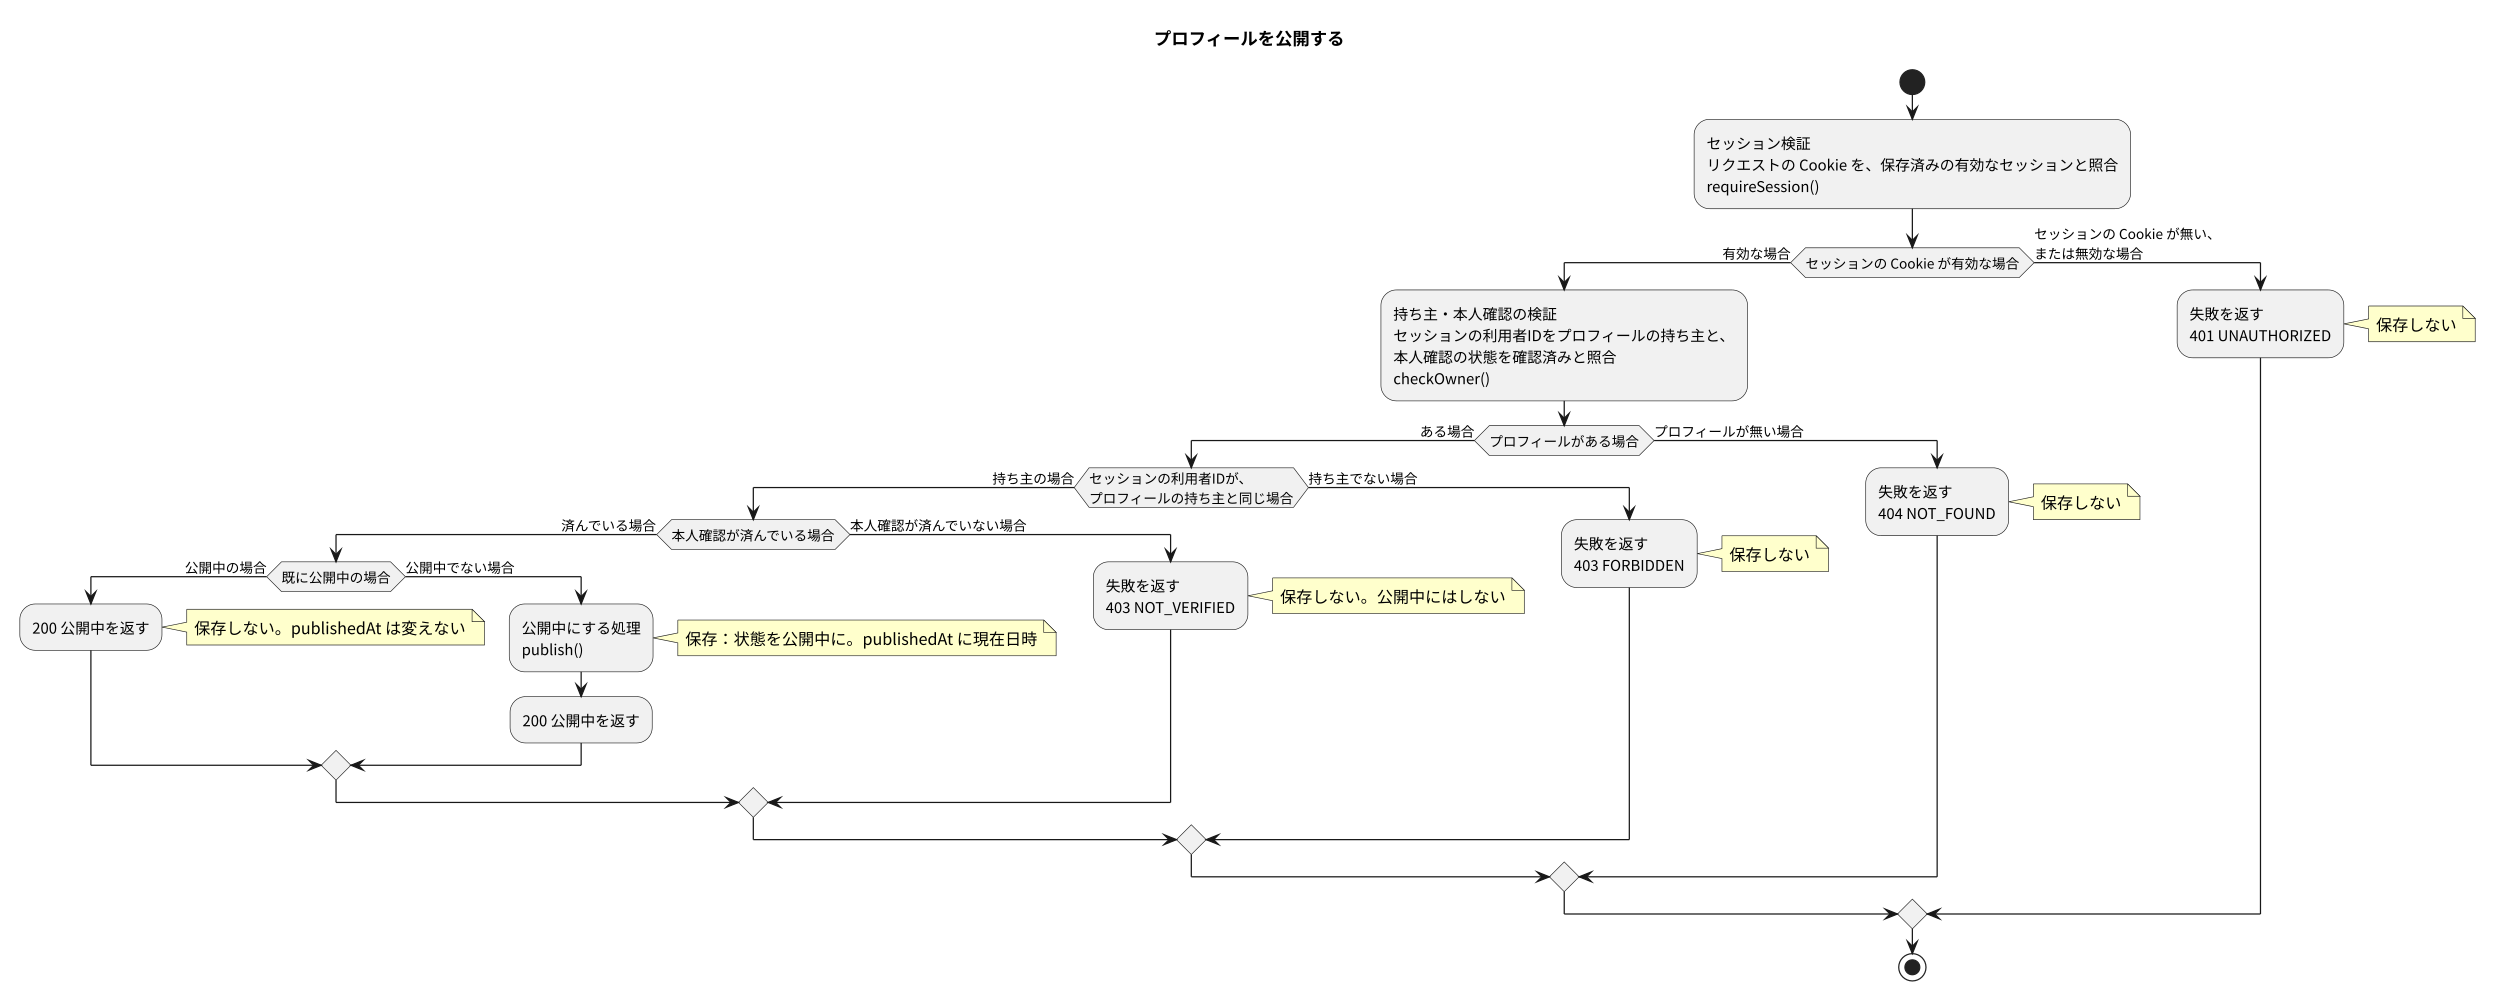
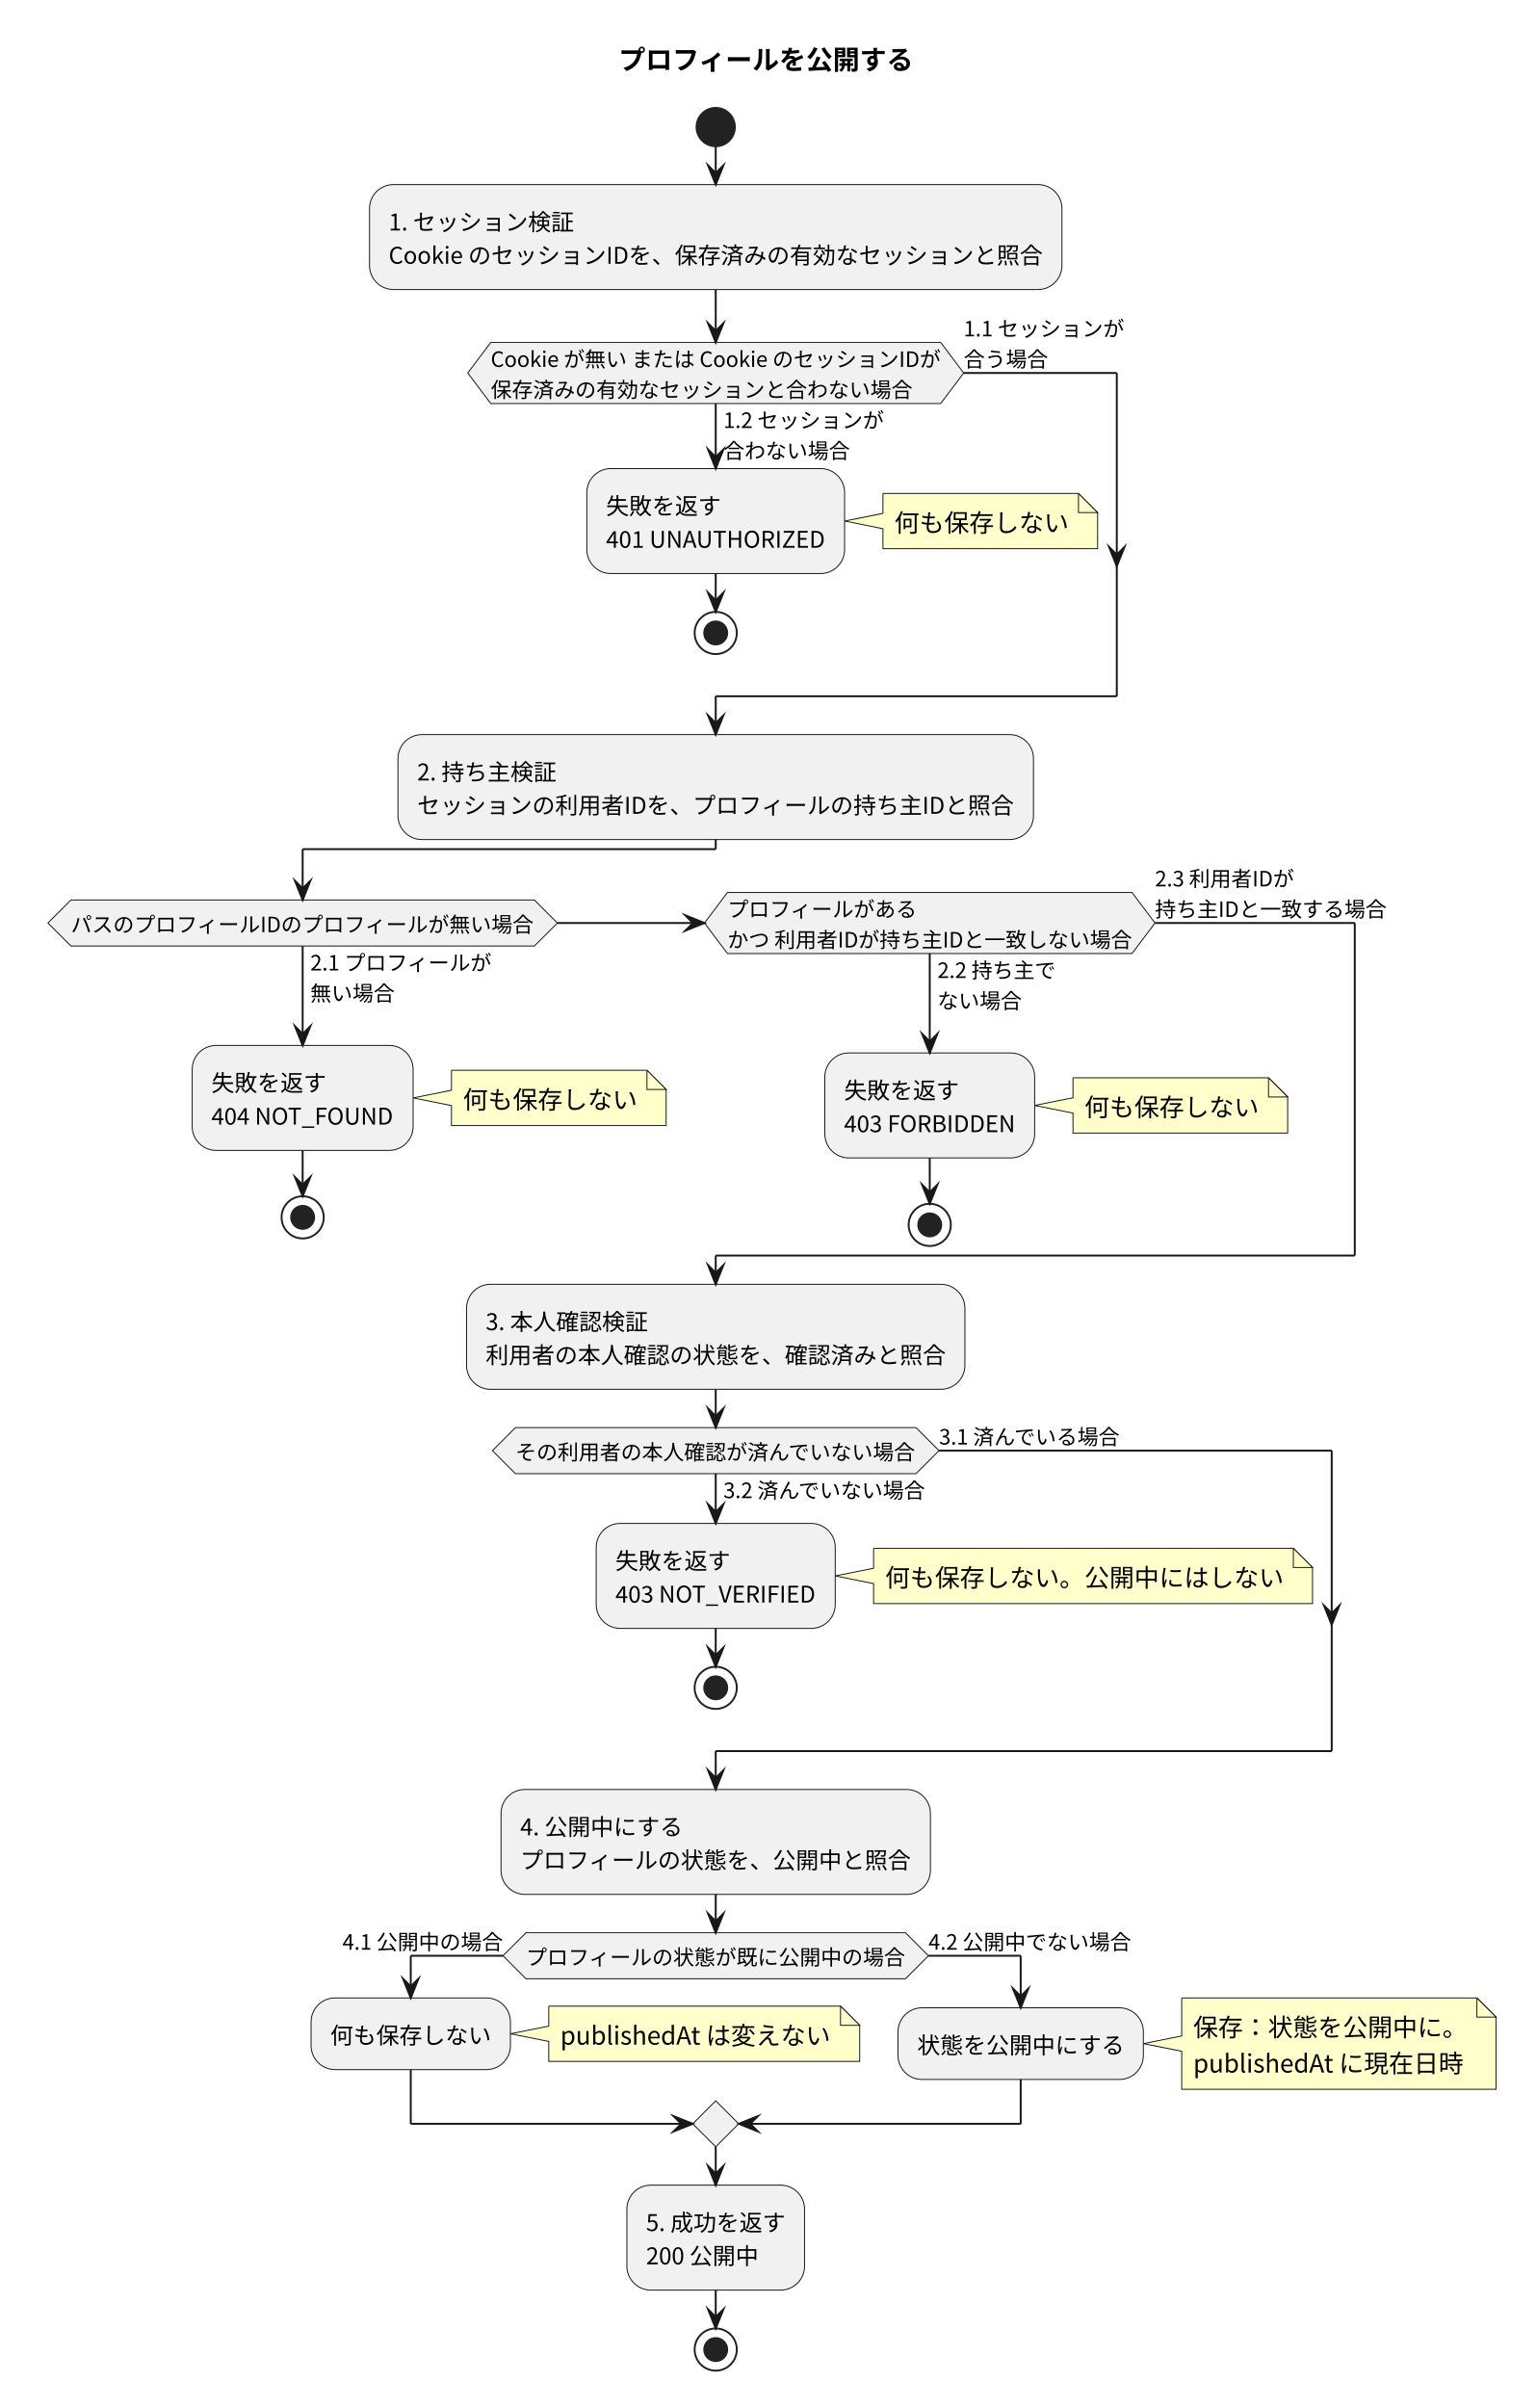
- <svg xmlns="http://www.w3.org/2000/svg" version="1.1" data-diagram-type="ACTIVITY" style="width:2017px;height:811px;background:#FFFFFF;" width="2017px" height="811px" viewBox="0 0 2017 811" zoomAndPan="magnify" preserveAspectRatio="none" contentStyleType="text/css">
+ <svg xmlns="http://www.w3.org/2000/svg" version="1.1" data-diagram-type="ACTIVITY" style="width:801px;height:1256px;background:#FFFFFF;" width="801px" height="1256px" viewBox="0 0 801 1256" zoomAndPan="magnify" preserveAspectRatio="none" contentStyleType="text/css">
  <defs />
  <g font-family="sans-serif" lengthAdjust="spacing">
    <g class="title" data-source-line="8">
-       <text x="930.997" y="36.24" fill="#000" font-size="14" textLength="153.999" font-weight="700" font-family="'Noto Sans CJK JP'">プロフィールを公開する</text>
+       <text x="322.748" y="36.24" fill="#000" font-size="14" textLength="153.999" font-weight="700" font-family="'Noto Sans CJK JP'">プロフィールを公開する</text>
    </g>
-     <ellipse cx="1542.891" cy="66.272" rx="10" ry="10" fill="#222" style="stroke:#222;stroke-width:1;" />
-     <rect x="1366.816" y="96.272" width="352.151" height="72.128" fill="#F1F1F1" style="stroke:#181818;stroke-width:0.5;" rx="12.5" ry="12.5" />
-     <text x="1376.816" y="120.192" fill="#000" font-size="12" textLength="84.001" font-family="'Noto Sans CJK JP'">セッション検証</text>
-     <text x="1376.816" y="137.568" fill="#000" font-size="12" textLength="332.151" font-family="'Noto Sans CJK JP'">リクエストの Cookie を、保存済みの有効なセッションと照合</text>
-     <text x="1376.816" y="154.944" fill="#000" font-size="12" textLength="91.669" font-family="'Noto Sans CJK JP'">requireSession()</text>
-     <polygon points="1456.657,199.924,1629.125,199.924,1641.125,211.924,1629.125,223.924,1456.657,223.924,1444.657,211.924,1456.657,199.924" fill="#F1F1F1" style="stroke:#181818;stroke-width:0.5;stroke-linejoin:miter;stroke-miterlimit:10;" />
-     <text x="1456.657" y="216.72" fill="#000" font-size="11" textLength="172.468" font-family="'Noto Sans CJK JP'">セッションの Cookie が有効な場合</text>
-     <text x="1389.658" y="208.756" fill="#000" font-size="11" textLength="55" font-family="'Noto Sans CJK JP'">有効な場合</text>
-     <text x="1641.125" y="192.828" fill="#000" font-size="11" textLength="150.468" font-family="'Noto Sans CJK JP'">セッションの Cookie が無い、</text>
-     <text x="1641.125" y="208.756" fill="#000" font-size="11" textLength="87.999" font-family="'Noto Sans CJK JP'">または無効な場合</text>
-     <rect x="1114.137" y="233.924" width="295.774" height="89.504" fill="#F1F1F1" style="stroke:#181818;stroke-width:0.5;" rx="12.5" ry="12.5" />
-     <text x="1124.137" y="257.844" fill="#000" font-size="12" textLength="132.001" font-family="'Noto Sans CJK JP'">持ち主・本人確認の検証</text>
-     <text x="1124.137" y="275.22" fill="#000" font-size="12" textLength="275.774" font-family="'Noto Sans CJK JP'">セッションの利用者IDをプロフィールの持ち主と、</text>
-     <text x="1124.137" y="292.596" fill="#000" font-size="12" textLength="180.001" font-family="'Noto Sans CJK JP'">本人確認の状態を確認済みと照合</text>
-     <text x="1124.137" y="309.972" fill="#000" font-size="12" textLength="78.061" font-family="'Noto Sans CJK JP'">checkOwner()</text>
-     <polygon points="1201.524,343.429,1322.523,343.429,1334.523,355.429,1322.523,367.429,1201.524,367.429,1189.524,355.429,1201.524,343.429" fill="#F1F1F1" style="stroke:#181818;stroke-width:0.5;stroke-linejoin:miter;stroke-miterlimit:10;" />
-     <text x="1201.524" y="360.224" fill="#000" font-size="11" textLength="120.999" font-family="'Noto Sans CJK JP'">プロフィールがある場合</text>
-     <text x="1145.524" y="352.261" fill="#000" font-size="11" textLength="44" font-family="'Noto Sans CJK JP'">ある場合</text>
-     <text x="1334.523" y="352.261" fill="#000" font-size="11" textLength="120.999" font-family="'Noto Sans CJK JP'">プロフィールが無い場合</text>
-     <polygon points="878.652,377.429,1043.651,377.429,1055.651,393.356,1043.651,409.284,878.652,409.284,866.652,393.356,878.652,377.429" fill="#F1F1F1" style="stroke:#181818;stroke-width:0.5;stroke-linejoin:miter;stroke-miterlimit:10;" />
-     <text x="878.652" y="390.188" fill="#000" font-size="11" textLength="131.79" font-family="'Noto Sans CJK JP'">セッションの利用者IDが、</text>
-     <text x="878.652" y="406.116" fill="#000" font-size="11" textLength="164.999" font-family="'Noto Sans CJK JP'">プロフィールの持ち主と同じ場合</text>
-     <text x="800.652" y="390.188" fill="#000" font-size="11" textLength="66" font-family="'Noto Sans CJK JP'">持ち主の場合</text>
-     <text x="1055.651" y="390.188" fill="#000" font-size="11" textLength="87.999" font-family="'Noto Sans CJK JP'">持ち主でない場合</text>
-     <polygon points="541.772,419.284,673.771,419.284,685.771,431.284,673.771,443.284,541.772,443.284,529.772,431.284,541.772,419.284" fill="#F1F1F1" style="stroke:#181818;stroke-width:0.5;stroke-linejoin:miter;stroke-miterlimit:10;" />
-     <text x="541.772" y="436.08" fill="#000" font-size="11" textLength="131.999" font-family="'Noto Sans CJK JP'">本人確認が済んでいる場合</text>
-     <text x="452.773" y="428.116" fill="#000" font-size="11" textLength="76.999" font-family="'Noto Sans CJK JP'">済んでいる場合</text>
-     <text x="685.771" y="428.116" fill="#000" font-size="11" textLength="142.999" font-family="'Noto Sans CJK JP'">本人確認が済んでいない場合</text>
-     <polygon points="227.105,453.284,315.105,453.284,327.105,465.284,315.105,477.284,227.105,477.284,215.105,465.284,227.105,453.284" fill="#F1F1F1" style="stroke:#181818;stroke-width:0.5;stroke-linejoin:miter;stroke-miterlimit:10;" />
-     <text x="227.105" y="470.08" fill="#000" font-size="11" textLength="87.999" font-family="'Noto Sans CJK JP'">既に公開中の場合</text>
-     <text x="149.106" y="462.116" fill="#000" font-size="11" textLength="66" font-family="'Noto Sans CJK JP'">公開中の場合</text>
-     <text x="327.105" y="462.116" fill="#000" font-size="11" textLength="87.999" font-family="'Noto Sans CJK JP'">公開中でない場合</text>
-     <path d="M150.669,491.56 L150.669,501.972 L130.669,505.972 L150.669,509.972 L150.669,520.384 A0,0 0 0 0 150.669,520.384 L390.875,520.384 A0,0 0 0 0 390.875,520.384 L390.875,501.56 L380.875,491.56 L150.669,491.56 A0,0 0 0 0 150.669,491.56" style="stroke:#181818;stroke-width:0.5;" fill="#FFC" />
-     <path d="M380.875,491.56 L380.875,501.56 L390.875,501.56 L380.875,491.56" style="stroke:#181818;stroke-width:0.5;" fill="#FFC" />
-     <text x="156.669" y="511.64" fill="#000" font-size="13" textLength="219.206" font-family="'Noto Sans CJK JP'">保存しない。publishedAt は変えない</text>
-     <rect x="16" y="487.284" width="114.669" height="37.376" fill="#F1F1F1" style="stroke:#181818;stroke-width:0.5;" rx="12.5" ry="12.5" />
-     <text x="26" y="511.204" fill="#000" font-size="12" textLength="94.669" font-family="'Noto Sans CJK JP'">200 公開中を返す</text>
-     <path d="M546.876,500.248 L546.876,510.66 L526.876,514.66 L546.876,518.66 L546.876,529.072 A0,0 0 0 0 546.876,529.072 L852.082,529.072 A0,0 0 0 0 852.082,529.072 L852.082,510.248 L842.082,500.248 L546.876,500.248 A0,0 0 0 0 546.876,500.248" style="stroke:#181818;stroke-width:0.5;" fill="#FFC" />
-     <path d="M842.082,500.248 L842.082,510.248 L852.082,510.248 L842.082,500.248" style="stroke:#181818;stroke-width:0.5;" fill="#FFC" />
-     <text x="552.876" y="520.328" fill="#000" font-size="13" textLength="284.206" font-family="'Noto Sans CJK JP'">保存：状態を公開中に。publishedAt に現在日時</text>
-     <rect x="410.875" y="487.284" width="116.001" height="54.752" fill="#F1F1F1" style="stroke:#181818;stroke-width:0.5;" rx="12.5" ry="12.5" />
-     <text x="420.875" y="511.204" fill="#000" font-size="12" textLength="96.001" font-family="'Noto Sans CJK JP'">公開中にする処理</text>
-     <text x="420.875" y="528.58" fill="#000" font-size="12" textLength="49.86" font-family="'Noto Sans CJK JP'">publish()</text>
-     <rect x="411.541" y="562.037" width="114.669" height="37.376" fill="#F1F1F1" style="stroke:#181818;stroke-width:0.5;" rx="12.5" ry="12.5" />
-     <text x="421.541" y="585.957" fill="#000" font-size="12" textLength="94.669" font-family="'Noto Sans CJK JP'">200 公開中を返す</text>
-     <polygon points="271.105,605.413,283.105,617.413,271.105,629.413,259.105,617.413,271.105,605.413" fill="#F1F1F1" style="stroke:#181818;stroke-width:0.5;stroke-linejoin:miter;stroke-miterlimit:10;" />
-     <path d="M1026.795,466.248 L1026.795,476.66 L1006.795,480.66 L1026.795,484.66 L1026.795,495.072 A0,0 0 0 0 1026.795,495.072 L1229.795,495.072 A0,0 0 0 0 1229.795,495.072 L1229.795,476.248 L1219.795,466.248 L1026.795,466.248 A0,0 0 0 0 1026.795,466.248" style="stroke:#181818;stroke-width:0.5;" fill="#FFC" />
-     <path d="M1219.795,466.248 L1219.795,476.248 L1229.795,476.248 L1219.795,466.248" style="stroke:#181818;stroke-width:0.5;" fill="#FFC" />
-     <text x="1032.795" y="486.328" fill="#000" font-size="13" textLength="182" font-family="'Noto Sans CJK JP'">保存しない。公開中にはしない</text>
-     <rect x="882.082" y="453.284" width="124.713" height="54.752" fill="#F1F1F1" style="stroke:#181818;stroke-width:0.5;" rx="12.5" ry="12.5" />
-     <text x="892.082" y="477.204" fill="#000" font-size="12" textLength="60" font-family="'Noto Sans CJK JP'">失敗を返す</text>
-     <text x="892.082" y="494.58" fill="#000" font-size="12" textLength="104.713" font-family="'Noto Sans CJK JP'">403 NOT_VERIFIED</text>
-     <polygon points="607.772,635.413,619.772,647.413,607.772,659.413,595.772,647.413,607.772,635.413" fill="#F1F1F1" style="stroke:#181818;stroke-width:0.5;stroke-linejoin:miter;stroke-miterlimit:10;" />
-     <path d="M1389.268,432.248 L1389.268,442.66 L1369.268,446.66 L1389.268,450.66 L1389.268,461.072 A0,0 0 0 0 1389.268,461.072 L1475.268,461.072 A0,0 0 0 0 1475.268,461.072 L1475.268,442.248 L1465.268,432.248 L1389.268,432.248 A0,0 0 0 0 1389.268,432.248" style="stroke:#181818;stroke-width:0.5;" fill="#FFC" />
-     <path d="M1465.268,432.248 L1465.268,442.248 L1475.268,442.248 L1465.268,432.248" style="stroke:#181818;stroke-width:0.5;" fill="#FFC" />
-     <text x="1395.268" y="452.328" fill="#000" font-size="13" textLength="65" font-family="'Noto Sans CJK JP'">保存しない</text>
-     <rect x="1259.795" y="419.284" width="109.473" height="54.752" fill="#F1F1F1" style="stroke:#181818;stroke-width:0.5;" rx="12.5" ry="12.5" />
-     <text x="1269.795" y="443.204" fill="#000" font-size="12" textLength="60" font-family="'Noto Sans CJK JP'">失敗を返す</text>
-     <text x="1269.795" y="460.58" fill="#000" font-size="12" textLength="89.473" font-family="'Noto Sans CJK JP'">403 FORBIDDEN</text>
-     <polygon points="961.151,665.413,973.151,677.413,961.151,689.413,949.151,677.413,961.151,665.413" fill="#F1F1F1" style="stroke:#181818;stroke-width:0.5;stroke-linejoin:miter;stroke-miterlimit:10;" />
-     <path d="M1640.524,390.393 L1640.524,400.805 L1620.524,404.805 L1640.524,408.805 L1640.524,419.217 A0,0 0 0 0 1640.524,419.217 L1726.524,419.217 A0,0 0 0 0 1726.524,419.217 L1726.524,400.393 L1716.524,390.393 L1640.524,390.393 A0,0 0 0 0 1640.524,390.393" style="stroke:#181818;stroke-width:0.5;" fill="#FFC" />
-     <path d="M1716.524,390.393 L1716.524,400.393 L1726.524,400.393 L1716.524,390.393" style="stroke:#181818;stroke-width:0.5;" fill="#FFC" />
-     <text x="1646.524" y="410.473" fill="#000" font-size="13" textLength="65" font-family="'Noto Sans CJK JP'">保存しない</text>
-     <rect x="1505.268" y="377.429" width="115.257" height="54.752" fill="#F1F1F1" style="stroke:#181818;stroke-width:0.5;" rx="12.5" ry="12.5" />
-     <text x="1515.268" y="401.349" fill="#000" font-size="12" textLength="60" font-family="'Noto Sans CJK JP'">失敗を返す</text>
-     <text x="1515.268" y="418.725" fill="#000" font-size="12" textLength="95.257" font-family="'Noto Sans CJK JP'">404 NOT_FOUND</text>
-     <polygon points="1262.024,695.413,1274.024,707.413,1262.024,719.413,1250.024,707.413,1262.024,695.413" fill="#F1F1F1" style="stroke:#181818;stroke-width:0.5;stroke-linejoin:miter;stroke-miterlimit:10;" />
-     <path d="M1910.993,246.888 L1910.993,257.3 L1890.993,261.3 L1910.993,265.3 L1910.993,275.712 A0,0 0 0 0 1910.993,275.712 L1996.993,275.712 A0,0 0 0 0 1996.993,275.712 L1996.993,256.888 L1986.993,246.888 L1910.993,246.888 A0,0 0 0 0 1910.993,246.888" style="stroke:#181818;stroke-width:0.5;" fill="#FFC" />
-     <path d="M1986.993,246.888 L1986.993,256.888 L1996.993,256.888 L1986.993,246.888" style="stroke:#181818;stroke-width:0.5;" fill="#FFC" />
-     <text x="1916.993" y="266.968" fill="#000" font-size="13" textLength="65" font-family="'Noto Sans CJK JP'">保存しない</text>
-     <rect x="1756.524" y="233.924" width="134.469" height="54.752" fill="#F1F1F1" style="stroke:#181818;stroke-width:0.5;" rx="12.5" ry="12.5" />
-     <text x="1766.524" y="257.844" fill="#000" font-size="12" textLength="60" font-family="'Noto Sans CJK JP'">失敗を返す</text>
-     <text x="1766.524" y="275.22" fill="#000" font-size="12" textLength="114.469" font-family="'Noto Sans CJK JP'">401 UNAUTHORIZED</text>
-     <polygon points="1542.891,725.413,1554.891,737.413,1542.891,749.413,1530.891,737.413,1542.891,725.413" fill="#F1F1F1" style="stroke:#181818;stroke-width:0.5;stroke-linejoin:miter;stroke-miterlimit:10;" />
-     <ellipse cx="1542.891" cy="780.413" rx="11" ry="11" fill="none" style="stroke:#222;stroke-width:1;" />
-     <ellipse cx="1542.891" cy="780.413" rx="6" ry="6" fill="#222" style="stroke:#222;stroke-width:1;" />
-     <line x1="1542.891" y1="76.272" x2="1542.891" y2="96.272" style="stroke:#181818;stroke-width:1;" />
-     <polygon points="1538.891,86.272,1542.891,96.272,1546.891,86.272,1542.891,90.272" fill="#181818" style="stroke:#181818;stroke-width:1;stroke-linejoin:miter;stroke-miterlimit:10;" />
-     <line x1="468.875" y1="542.037" x2="468.875" y2="562.037" style="stroke:#181818;stroke-width:1;" />
-     <polygon points="464.875,552.037,468.875,562.037,472.875,552.037,468.875,556.037" fill="#181818" style="stroke:#181818;stroke-width:1;stroke-linejoin:miter;stroke-miterlimit:10;" />
-     <line x1="215.105" y1="465.284" x2="73.334" y2="465.284" style="stroke:#181818;stroke-width:1;" />
-     <line x1="73.334" y1="465.284" x2="73.334" y2="487.284" style="stroke:#181818;stroke-width:1;" />
-     <polygon points="69.334,477.284,73.334,487.284,77.334,477.284,73.334,481.284" fill="#181818" style="stroke:#181818;stroke-width:1;stroke-linejoin:miter;stroke-miterlimit:10;" />
-     <line x1="327.105" y1="465.284" x2="468.875" y2="465.284" style="stroke:#181818;stroke-width:1;" />
-     <line x1="468.875" y1="465.284" x2="468.875" y2="487.284" style="stroke:#181818;stroke-width:1;" />
-     <polygon points="464.875,477.284,468.875,487.284,472.875,477.284,468.875,481.284" fill="#181818" style="stroke:#181818;stroke-width:1;stroke-linejoin:miter;stroke-miterlimit:10;" />
-     <line x1="73.334" y1="524.66" x2="73.334" y2="617.413" style="stroke:#181818;stroke-width:1;" />
-     <line x1="73.334" y1="617.413" x2="259.105" y2="617.413" style="stroke:#181818;stroke-width:1;" />
-     <polygon points="249.105,613.413,259.105,617.413,249.105,621.413,253.105,617.413" fill="#181818" style="stroke:#181818;stroke-width:1;stroke-linejoin:miter;stroke-miterlimit:10;" />
-     <line x1="468.875" y1="599.413" x2="468.875" y2="617.413" style="stroke:#181818;stroke-width:1;" />
-     <line x1="468.875" y1="617.413" x2="283.105" y2="617.413" style="stroke:#181818;stroke-width:1;" />
-     <polygon points="293.105,613.413,283.105,617.413,293.105,621.413,289.105,617.413" fill="#181818" style="stroke:#181818;stroke-width:1;stroke-linejoin:miter;stroke-miterlimit:10;" />
-     <line x1="529.772" y1="431.284" x2="271.105" y2="431.284" style="stroke:#181818;stroke-width:1;" />
-     <line x1="271.105" y1="431.284" x2="271.105" y2="453.284" style="stroke:#181818;stroke-width:1;" />
-     <polygon points="267.105,443.284,271.105,453.284,275.105,443.284,271.105,447.284" fill="#181818" style="stroke:#181818;stroke-width:1;stroke-linejoin:miter;stroke-miterlimit:10;" />
-     <line x1="685.771" y1="431.284" x2="944.438" y2="431.284" style="stroke:#181818;stroke-width:1;" />
-     <line x1="944.438" y1="431.284" x2="944.438" y2="453.284" style="stroke:#181818;stroke-width:1;" />
-     <polygon points="940.438,443.284,944.438,453.284,948.438,443.284,944.438,447.284" fill="#181818" style="stroke:#181818;stroke-width:1;stroke-linejoin:miter;stroke-miterlimit:10;" />
-     <line x1="271.105" y1="629.413" x2="271.105" y2="647.413" style="stroke:#181818;stroke-width:1;" />
-     <line x1="271.105" y1="647.413" x2="595.772" y2="647.413" style="stroke:#181818;stroke-width:1;" />
-     <polygon points="585.772,643.413,595.772,647.413,585.772,651.413,589.772,647.413" fill="#181818" style="stroke:#181818;stroke-width:1;stroke-linejoin:miter;stroke-miterlimit:10;" />
-     <line x1="944.438" y1="508.037" x2="944.438" y2="647.413" style="stroke:#181818;stroke-width:1;" />
-     <line x1="944.438" y1="647.413" x2="619.772" y2="647.413" style="stroke:#181818;stroke-width:1;" />
-     <polygon points="629.772,643.413,619.772,647.413,629.772,651.413,625.772,647.413" fill="#181818" style="stroke:#181818;stroke-width:1;stroke-linejoin:miter;stroke-miterlimit:10;" />
-     <line x1="866.652" y1="393.356" x2="607.772" y2="393.356" style="stroke:#181818;stroke-width:1;" />
-     <line x1="607.772" y1="393.356" x2="607.772" y2="419.284" style="stroke:#181818;stroke-width:1;" />
-     <polygon points="603.772,409.284,607.772,419.284,611.772,409.284,607.772,413.284" fill="#181818" style="stroke:#181818;stroke-width:1;stroke-linejoin:miter;stroke-miterlimit:10;" />
-     <line x1="1055.651" y1="393.356" x2="1314.531" y2="393.356" style="stroke:#181818;stroke-width:1;" />
-     <line x1="1314.531" y1="393.356" x2="1314.531" y2="419.284" style="stroke:#181818;stroke-width:1;" />
-     <polygon points="1310.531,409.284,1314.531,419.284,1318.531,409.284,1314.531,413.284" fill="#181818" style="stroke:#181818;stroke-width:1;stroke-linejoin:miter;stroke-miterlimit:10;" />
-     <line x1="607.772" y1="659.413" x2="607.772" y2="677.413" style="stroke:#181818;stroke-width:1;" />
-     <line x1="607.772" y1="677.413" x2="949.151" y2="677.413" style="stroke:#181818;stroke-width:1;" />
-     <polygon points="939.151,673.413,949.151,677.413,939.151,681.413,943.151,677.413" fill="#181818" style="stroke:#181818;stroke-width:1;stroke-linejoin:miter;stroke-miterlimit:10;" />
-     <line x1="1314.531" y1="474.037" x2="1314.531" y2="677.413" style="stroke:#181818;stroke-width:1;" />
-     <line x1="1314.531" y1="677.413" x2="973.151" y2="677.413" style="stroke:#181818;stroke-width:1;" />
-     <polygon points="983.151,673.413,973.151,677.413,983.151,681.413,979.151,677.413" fill="#181818" style="stroke:#181818;stroke-width:1;stroke-linejoin:miter;stroke-miterlimit:10;" />
-     <line x1="1189.524" y1="355.429" x2="961.151" y2="355.429" style="stroke:#181818;stroke-width:1;" />
-     <line x1="961.151" y1="355.429" x2="961.151" y2="377.429" style="stroke:#181818;stroke-width:1;" />
-     <polygon points="957.151,367.429,961.151,377.429,965.151,367.429,961.151,371.429" fill="#181818" style="stroke:#181818;stroke-width:1;stroke-linejoin:miter;stroke-miterlimit:10;" />
-     <line x1="1334.523" y1="355.429" x2="1562.896" y2="355.429" style="stroke:#181818;stroke-width:1;" />
-     <line x1="1562.896" y1="355.429" x2="1562.896" y2="377.429" style="stroke:#181818;stroke-width:1;" />
-     <polygon points="1558.896,367.429,1562.896,377.429,1566.896,367.429,1562.896,371.429" fill="#181818" style="stroke:#181818;stroke-width:1;stroke-linejoin:miter;stroke-miterlimit:10;" />
-     <line x1="961.151" y1="689.413" x2="961.151" y2="707.413" style="stroke:#181818;stroke-width:1;" />
-     <line x1="961.151" y1="707.413" x2="1250.024" y2="707.413" style="stroke:#181818;stroke-width:1;" />
-     <polygon points="1240.024,703.413,1250.024,707.413,1240.024,711.413,1244.024,707.413" fill="#181818" style="stroke:#181818;stroke-width:1;stroke-linejoin:miter;stroke-miterlimit:10;" />
-     <line x1="1562.896" y1="432.181" x2="1562.896" y2="707.413" style="stroke:#181818;stroke-width:1;" />
-     <line x1="1562.896" y1="707.413" x2="1274.024" y2="707.413" style="stroke:#181818;stroke-width:1;" />
-     <polygon points="1284.024,703.413,1274.024,707.413,1284.024,711.413,1280.024,707.413" fill="#181818" style="stroke:#181818;stroke-width:1;stroke-linejoin:miter;stroke-miterlimit:10;" />
-     <line x1="1262.024" y1="323.429" x2="1262.024" y2="343.429" style="stroke:#181818;stroke-width:1;" />
-     <polygon points="1258.024,333.429,1262.024,343.429,1266.024,333.429,1262.024,337.429" fill="#181818" style="stroke:#181818;stroke-width:1;stroke-linejoin:miter;stroke-miterlimit:10;" />
-     <line x1="1444.657" y1="211.924" x2="1262.024" y2="211.924" style="stroke:#181818;stroke-width:1;" />
-     <line x1="1262.024" y1="211.924" x2="1262.024" y2="233.924" style="stroke:#181818;stroke-width:1;" />
-     <polygon points="1258.024,223.924,1262.024,233.924,1266.024,223.924,1262.024,227.924" fill="#181818" style="stroke:#181818;stroke-width:1;stroke-linejoin:miter;stroke-miterlimit:10;" />
-     <line x1="1641.125" y1="211.924" x2="1823.759" y2="211.924" style="stroke:#181818;stroke-width:1;" />
-     <line x1="1823.759" y1="211.924" x2="1823.759" y2="233.924" style="stroke:#181818;stroke-width:1;" />
-     <polygon points="1819.759,223.924,1823.759,233.924,1827.759,223.924,1823.759,227.924" fill="#181818" style="stroke:#181818;stroke-width:1;stroke-linejoin:miter;stroke-miterlimit:10;" />
-     <line x1="1262.024" y1="719.413" x2="1262.024" y2="737.413" style="stroke:#181818;stroke-width:1;" />
-     <line x1="1262.024" y1="737.413" x2="1530.891" y2="737.413" style="stroke:#181818;stroke-width:1;" />
-     <polygon points="1520.891,733.413,1530.891,737.413,1520.891,741.413,1524.891,737.413" fill="#181818" style="stroke:#181818;stroke-width:1;stroke-linejoin:miter;stroke-miterlimit:10;" />
-     <line x1="1823.759" y1="288.676" x2="1823.759" y2="737.413" style="stroke:#181818;stroke-width:1;" />
-     <line x1="1823.759" y1="737.413" x2="1554.891" y2="737.413" style="stroke:#181818;stroke-width:1;" />
-     <polygon points="1564.891,733.413,1554.891,737.413,1564.891,741.413,1560.891,737.413" fill="#181818" style="stroke:#181818;stroke-width:1;stroke-linejoin:miter;stroke-miterlimit:10;" />
-     <line x1="1542.891" y1="168.4" x2="1542.891" y2="199.924" style="stroke:#181818;stroke-width:1;" />
-     <polygon points="1538.891,189.924,1542.891,199.924,1546.891,189.924,1542.891,193.924" fill="#181818" style="stroke:#181818;stroke-width:1;stroke-linejoin:miter;stroke-miterlimit:10;" />
-     <line x1="1542.891" y1="749.413" x2="1542.891" y2="769.413" style="stroke:#181818;stroke-width:1;" />
-     <polygon points="1538.891,759.413,1542.891,769.413,1546.891,759.413,1542.891,763.413" fill="#181818" style="stroke:#181818;stroke-width:1;stroke-linejoin:miter;stroke-miterlimit:10;" />
+     <ellipse cx="373.391" cy="66.272" rx="10" ry="10" fill="#222" style="stroke:#222;stroke-width:1;" />
+     <rect x="192.774" y="96.272" width="361.235" height="54.752" fill="#F1F1F1" style="stroke:#181818;stroke-width:0.5;" rx="12.5" ry="12.5" />
+     <text x="202.774" y="120.192" fill="#000" font-size="12" textLength="96.685" font-family="'Noto Sans CJK JP'">1. セッション検証</text>
+     <text x="202.774" y="137.568" fill="#000" font-size="12" textLength="341.235" font-family="'Noto Sans CJK JP'">Cookie のセッションIDを、保存済みの有効なセッションと照合</text>
+     <path d="M460.625,257.368 L460.625,267.78 L440.625,271.78 L460.625,275.78 L460.625,286.192 A0,0 0 0 0 460.625,286.192 L572.625,286.192 A0,0 0 0 0 572.625,286.192 L572.625,267.368 L562.625,257.368 L460.625,257.368 A0,0 0 0 0 460.625,257.368" style="stroke:#181818;stroke-width:0.5;" fill="#FFC" />
+     <path d="M562.625,257.368 L562.625,267.368 L572.625,267.368 L562.625,257.368" style="stroke:#181818;stroke-width:0.5;" fill="#FFC" />
+     <text x="466.625" y="277.448" fill="#000" font-size="13" textLength="91" font-family="'Noto Sans CJK JP'">何も保存しない</text>
+     <rect x="306.156" y="244.404" width="134.469" height="54.752" fill="#F1F1F1" style="stroke:#181818;stroke-width:0.5;" rx="12.5" ry="12.5" />
+     <text x="316.156" y="268.324" fill="#000" font-size="12" textLength="60" font-family="'Noto Sans CJK JP'">失敗を返す</text>
+     <text x="316.156" y="285.7" fill="#000" font-size="12" textLength="114.469" font-family="'Noto Sans CJK JP'">401 UNAUTHORIZED</text>
+     <ellipse cx="373.391" cy="330.156" rx="11" ry="11" fill="none" style="stroke:#222;stroke-width:1;" />
+     <ellipse cx="373.391" cy="330.156" rx="6" ry="6" fill="#222" style="stroke:#222;stroke-width:1;" />
+     <polygon points="256.027,178.62,490.755,178.62,502.755,194.548,490.755,210.476,256.027,210.476,244.027,194.548,256.027,178.62" fill="#F1F1F1" style="stroke:#181818;stroke-width:0.5;stroke-linejoin:miter;stroke-miterlimit:10;" />
+     <text x="377.391" y="223.236" fill="#000" font-size="11" textLength="83.731" font-family="'Noto Sans CJK JP'">1.2 セッションが</text>
+     <text x="377.391" y="239.164" fill="#000" font-size="11" textLength="66" font-family="'Noto Sans CJK JP'">合わない場合</text>
+     <text x="256.027" y="191.38" fill="#000" font-size="11" textLength="234.727" font-family="'Noto Sans CJK JP'">Cookie が無い または Cookie のセッションIDが</text>
+     <text x="256.027" y="207.308" fill="#000" font-size="11" textLength="219.998" font-family="'Noto Sans CJK JP'">保存済みの有効なセッションと合わない場合</text>
+     <text x="502.755" y="175.452" fill="#000" font-size="11" textLength="83.731" font-family="'Noto Sans CJK JP'">1.1 セッションが</text>
+     <text x="502.755" y="191.38" fill="#000" font-size="11" textLength="44" font-family="'Noto Sans CJK JP'">合う場合</text>
+     <rect x="207.618" y="383.156" width="331.546" height="54.752" fill="#F1F1F1" style="stroke:#181818;stroke-width:0.5;" rx="12.5" ry="12.5" />
+     <text x="217.618" y="407.076" fill="#000" font-size="12" textLength="72.685" font-family="'Noto Sans CJK JP'">2. 持ち主検証</text>
+     <text x="217.618" y="424.452" fill="#000" font-size="12" textLength="311.546" font-family="'Noto Sans CJK JP'">セッションの利用者IDを、プロフィールの持ち主IDと照合</text>
+     <polygon points="37,469.432,278.789,469.432,290.789,481.432,278.789,493.432,37,493.432,25,481.432,37,469.432" fill="#F1F1F1" style="stroke:#181818;stroke-width:0.5;stroke-linejoin:miter;stroke-miterlimit:10;" />
+     <text x="161.895" y="506.192" fill="#000" font-size="11" textLength="94.731" font-family="'Noto Sans CJK JP'">2.1 プロフィールが</text>
+     <text x="161.895" y="522.12" fill="#000" font-size="11" textLength="44" font-family="'Noto Sans CJK JP'">無い場合</text>
+     <text x="37" y="486.228" fill="#000" font-size="11" textLength="241.789" font-family="'Noto Sans CJK JP'">パスのプロフィールIDのプロフィールが無い場合</text>
+     <path d="M235.523,558.252 L235.523,568.664 L215.523,572.664 L235.523,576.664 L235.523,587.076 A0,0 0 0 0 235.523,587.076 L347.523,587.076 A0,0 0 0 0 347.523,587.076 L347.523,568.252 L337.523,558.252 L235.523,558.252 A0,0 0 0 0 235.523,558.252" style="stroke:#181818;stroke-width:0.5;" fill="#FFC" />
+     <path d="M337.523,558.252 L337.523,568.252 L347.523,568.252 L337.523,558.252" style="stroke:#181818;stroke-width:0.5;" fill="#FFC" />
+     <text x="241.523" y="578.332" fill="#000" font-size="13" textLength="91" font-family="'Noto Sans CJK JP'">何も保存しない</text>
+     <rect x="100.266" y="545.288" width="115.257" height="54.752" fill="#F1F1F1" style="stroke:#181818;stroke-width:0.5;" rx="12.5" ry="12.5" />
+     <text x="110.266" y="569.208" fill="#000" font-size="12" textLength="60" font-family="'Noto Sans CJK JP'">失敗を返す</text>
+     <text x="110.266" y="586.584" fill="#000" font-size="12" textLength="95.257" font-family="'Noto Sans CJK JP'">404 NOT_FOUND</text>
+     <ellipse cx="157.895" cy="634.968" rx="11" ry="11" fill="none" style="stroke:#222;stroke-width:1;" />
+     <ellipse cx="157.895" cy="634.968" rx="6" ry="6" fill="#222" style="stroke:#222;stroke-width:1;" />
+     <polygon points="379.523,465.504,590.568,465.504,602.568,481.432,590.568,497.36,379.523,497.36,367.523,481.432,379.523,465.504" fill="#F1F1F1" style="stroke:#181818;stroke-width:0.5;stroke-linejoin:miter;stroke-miterlimit:10;" />
+     <text x="489.045" y="510.12" fill="#000" font-size="11" textLength="61.732" font-family="'Noto Sans CJK JP'">2.2 持ち主で</text>
+     <text x="489.045" y="526.048" fill="#000" font-size="11" textLength="44" font-family="'Noto Sans CJK JP'">ない場合</text>
+     <text x="379.523" y="478.264" fill="#000" font-size="11" textLength="98.999" font-family="'Noto Sans CJK JP'">プロフィールがある</text>
+     <text x="379.523" y="494.192" fill="#000" font-size="11" textLength="211.045" font-family="'Noto Sans CJK JP'">かつ 利用者IDが持ち主IDと一致しない場合</text>
+     <text x="602.568" y="462.336" fill="#000" font-size="11" textLength="72.522" font-family="'Noto Sans CJK JP'">2.3 利用者IDが</text>
+     <text x="602.568" y="478.264" fill="#000" font-size="11" textLength="120.79" font-family="'Noto Sans CJK JP'">持ち主IDと一致する場合</text>
+     <path d="M559.782,562.18 L559.782,572.592 L539.782,576.592 L559.782,580.592 L559.782,591.004 A0,0 0 0 0 559.782,591.004 L671.782,591.004 A0,0 0 0 0 671.782,591.004 L671.782,572.18 L661.782,562.18 L559.782,562.18 A0,0 0 0 0 559.782,562.18" style="stroke:#181818;stroke-width:0.5;" fill="#FFC" />
+     <path d="M661.782,562.18 L661.782,572.18 L671.782,572.18 L661.782,562.18" style="stroke:#181818;stroke-width:0.5;" fill="#FFC" />
+     <text x="565.782" y="582.26" fill="#000" font-size="13" textLength="91" font-family="'Noto Sans CJK JP'">何も保存しない</text>
+     <rect x="430.309" y="549.216" width="109.473" height="54.752" fill="#F1F1F1" style="stroke:#181818;stroke-width:0.5;" rx="12.5" ry="12.5" />
+     <text x="440.309" y="573.136" fill="#000" font-size="12" textLength="60" font-family="'Noto Sans CJK JP'">失敗を返す</text>
+     <text x="440.309" y="590.512" fill="#000" font-size="12" textLength="89.473" font-family="'Noto Sans CJK JP'">403 FORBIDDEN</text>
+     <ellipse cx="485.045" cy="638.896" rx="11" ry="11" fill="none" style="stroke:#222;stroke-width:1;" />
+     <ellipse cx="485.045" cy="638.896" rx="6" ry="6" fill="#222" style="stroke:#222;stroke-width:1;" />
+     <rect x="243.39" y="669.896" width="260.002" height="54.752" fill="#F1F1F1" style="stroke:#181818;stroke-width:0.5;" rx="12.5" ry="12.5" />
+     <text x="253.39" y="693.816" fill="#000" font-size="12" textLength="84.685" font-family="'Noto Sans CJK JP'">3. 本人確認検証</text>
+     <text x="253.39" y="711.192" fill="#000" font-size="12" textLength="240.002" font-family="'Noto Sans CJK JP'">利用者の本人確認の状態を、確認済みと照合</text>
+     <path d="M455.747,807.576 L455.747,817.988 L435.747,821.988 L455.747,825.988 L455.747,836.4 A0,0 0 0 0 455.747,836.4 L684.748,836.4 A0,0 0 0 0 684.748,836.4 L684.748,817.576 L674.748,807.576 L455.747,807.576 A0,0 0 0 0 455.747,807.576" style="stroke:#181818;stroke-width:0.5;" fill="#FFC" />
+     <path d="M674.748,807.576 L674.748,817.576 L684.748,817.576 L674.748,807.576" style="stroke:#181818;stroke-width:0.5;" fill="#FFC" />
+     <text x="461.747" y="827.656" fill="#000" font-size="13" textLength="208" font-family="'Noto Sans CJK JP'">何も保存しない。公開中にはしない</text>
+     <rect x="311.035" y="794.612" width="124.713" height="54.752" fill="#F1F1F1" style="stroke:#181818;stroke-width:0.5;" rx="12.5" ry="12.5" />
+     <text x="321.035" y="818.532" fill="#000" font-size="12" textLength="60" font-family="'Noto Sans CJK JP'">失敗を返す</text>
+     <text x="321.035" y="835.908" fill="#000" font-size="12" textLength="104.713" font-family="'Noto Sans CJK JP'">403 NOT_VERIFIED</text>
+     <ellipse cx="373.391" cy="880.364" rx="11" ry="11" fill="none" style="stroke:#222;stroke-width:1;" />
+     <ellipse cx="373.391" cy="880.364" rx="6" ry="6" fill="#222" style="stroke:#222;stroke-width:1;" />
+     <polygon points="268.892,744.648,477.89,744.648,489.89,756.648,477.89,768.648,268.892,768.648,256.892,756.648,268.892,744.648" fill="#F1F1F1" style="stroke:#181818;stroke-width:0.5;stroke-linejoin:miter;stroke-miterlimit:10;" />
+     <text x="377.391" y="781.408" fill="#000" font-size="11" textLength="105.731" font-family="'Noto Sans CJK JP'">3.2 済んでいない場合</text>
+     <text x="268.892" y="761.444" fill="#000" font-size="11" textLength="208.999" font-family="'Noto Sans CJK JP'">その利用者の本人確認が済んでいない場合</text>
+     <text x="489.89" y="753.48" fill="#000" font-size="11" textLength="94.731" font-family="'Noto Sans CJK JP'">3.1 済んでいる場合</text>
+     <rect x="261.39" y="933.364" width="224.002" height="54.752" fill="#F1F1F1" style="stroke:#181818;stroke-width:0.5;" rx="12.5" ry="12.5" />
+     <text x="271.39" y="957.284" fill="#000" font-size="12" textLength="84.685" font-family="'Noto Sans CJK JP'">4. 公開中にする</text>
+     <text x="271.39" y="974.66" fill="#000" font-size="12" textLength="204.002" font-family="'Noto Sans CJK JP'">プロフィールの状態を、公開中と照合</text>
+     <polygon points="274.392,1008.116,472.39,1008.116,484.39,1020.116,472.39,1032.116,274.392,1032.116,262.392,1020.116,274.392,1008.116" fill="#F1F1F1" style="stroke:#181818;stroke-width:0.5;stroke-linejoin:miter;stroke-miterlimit:10;" />
+     <text x="274.392" y="1024.912" fill="#000" font-size="11" textLength="197.999" font-family="'Noto Sans CJK JP'">プロフィールの状態が既に公開中の場合</text>
+     <text x="178.66" y="1016.948" fill="#000" font-size="11" textLength="83.731" font-family="'Noto Sans CJK JP'">4.1 公開中の場合</text>
+     <text x="484.39" y="1016.948" fill="#000" font-size="11" textLength="105.731" font-family="'Noto Sans CJK JP'">4.2 公開中でない場合</text>
+     <path d="M286.288,1046.392 L286.288,1056.804 L266.288,1060.804 L286.288,1064.804 L286.288,1075.216 A0,0 0 0 0 286.288,1075.216 L448.494,1075.216 A0,0 0 0 0 448.494,1075.216 L448.494,1056.392 L438.494,1046.392 L286.288,1046.392 A0,0 0 0 0 286.288,1046.392" style="stroke:#181818;stroke-width:0.5;" fill="#FFC" />
+     <path d="M438.494,1046.392 L438.494,1056.392 L448.494,1056.392 L438.494,1046.392" style="stroke:#181818;stroke-width:0.5;" fill="#FFC" />
+     <text x="292.288" y="1066.472" fill="#000" font-size="13" textLength="141.206" font-family="'Noto Sans CJK JP'">publishedAt は変えない</text>
+     <rect x="162.287" y="1042.116" width="104.001" height="37.376" fill="#F1F1F1" style="stroke:#181818;stroke-width:0.5;" rx="12.5" ry="12.5" />
+     <text x="172.287" y="1066.036" fill="#000" font-size="12" textLength="84.001" font-family="'Noto Sans CJK JP'">何も保存しない</text>
+     <path d="M616.495,1042.116 L616.495,1061.94 L596.495,1065.94 L616.495,1069.94 L616.495,1089.764 A0,0 0 0 0 616.495,1089.764 L780.495,1089.764 A0,0 0 0 0 780.495,1089.764 L780.495,1052.116 L770.495,1042.116 L616.495,1042.116 A0,0 0 0 0 616.495,1042.116" style="stroke:#181818;stroke-width:0.5;" fill="#FFC" />
+     <path d="M770.495,1042.116 L770.495,1052.116 L780.495,1052.116 L770.495,1042.116" style="stroke:#181818;stroke-width:0.5;" fill="#FFC" />
+     <text x="622.495" y="1062.196" fill="#000" font-size="13" textLength="143" font-family="'Noto Sans CJK JP'">保存：状態を公開中に。</text>
+     <text x="622.495" y="1081.02" fill="#000" font-size="13" textLength="141.206" font-family="'Noto Sans CJK JP'">publishedAt に現在日時</text>
+     <rect x="468.494" y="1047.252" width="128.001" height="37.376" fill="#F1F1F1" style="stroke:#181818;stroke-width:0.5;" rx="12.5" ry="12.5" />
+     <text x="478.494" y="1071.172" fill="#000" font-size="12" textLength="108.001" font-family="'Noto Sans CJK JP'">状態を公開中にする</text>
+     <polygon points="373.391,1095.764,385.391,1107.764,373.391,1119.764,361.391,1107.764,373.391,1095.764" fill="#F1F1F1" style="stroke:#181818;stroke-width:0.5;stroke-linejoin:miter;stroke-miterlimit:10;" />
+     <rect x="327.049" y="1139.764" width="92.685" height="54.752" fill="#F1F1F1" style="stroke:#181818;stroke-width:0.5;" rx="12.5" ry="12.5" />
+     <text x="337.049" y="1163.684" fill="#000" font-size="12" textLength="72.685" font-family="'Noto Sans CJK JP'">5. 成功を返す</text>
+     <text x="337.049" y="1181.061" fill="#000" font-size="12" textLength="58.668" font-family="'Noto Sans CJK JP'">200 公開中</text>
+     <ellipse cx="373.391" cy="1225.517" rx="11" ry="11" fill="none" style="stroke:#222;stroke-width:1;" />
+     <ellipse cx="373.391" cy="1225.517" rx="6" ry="6" fill="#222" style="stroke:#222;stroke-width:1;" />
+     <line x1="373.391" y1="76.272" x2="373.391" y2="96.272" style="stroke:#181818;stroke-width:1;" />
+     <polygon points="369.391,86.272,373.391,96.272,377.391,86.272,373.391,90.272" fill="#181818" style="stroke:#181818;stroke-width:1;stroke-linejoin:miter;stroke-miterlimit:10;" />
+     <line x1="373.391" y1="299.156" x2="373.391" y2="319.156" style="stroke:#181818;stroke-width:1;" />
+     <polygon points="369.391,309.156,373.391,319.156,377.391,309.156,373.391,313.156" fill="#181818" style="stroke:#181818;stroke-width:1;stroke-linejoin:miter;stroke-miterlimit:10;" />
+     <line x1="373.391" y1="210.476" x2="373.391" y2="244.404" style="stroke:#181818;stroke-width:1;" />
+     <polygon points="369.391,234.404,373.391,244.404,377.391,234.404,373.391,238.404" fill="#181818" style="stroke:#181818;stroke-width:1;stroke-linejoin:miter;stroke-miterlimit:10;" />
+     <line x1="502.755" y1="194.548" x2="582.625" y2="194.548" style="stroke:#181818;stroke-width:1;" />
+     <polygon points="578.625,285.316,582.625,295.316,586.625,285.316,582.625,289.316" fill="#181818" style="stroke:#181818;stroke-width:1;stroke-linejoin:miter;stroke-miterlimit:10;" />
+     <line x1="582.625" y1="194.548" x2="582.625" y2="363.156" style="stroke:#181818;stroke-width:1;" />
+     <line x1="582.625" y1="363.156" x2="373.391" y2="363.156" style="stroke:#181818;stroke-width:1;" />
+     <line x1="373.391" y1="363.156" x2="373.391" y2="383.156" style="stroke:#181818;stroke-width:1;" />
+     <polygon points="369.391,373.156,373.391,383.156,377.391,373.156,373.391,377.156" fill="#181818" style="stroke:#181818;stroke-width:1;stroke-linejoin:miter;stroke-miterlimit:10;" />
+     <line x1="373.391" y1="151.024" x2="373.391" y2="178.62" style="stroke:#181818;stroke-width:1;" />
+     <polygon points="369.391,168.62,373.391,178.62,377.391,168.62,373.391,172.62" fill="#181818" style="stroke:#181818;stroke-width:1;stroke-linejoin:miter;stroke-miterlimit:10;" />
+     <line x1="157.895" y1="600.04" x2="157.895" y2="623.968" style="stroke:#181818;stroke-width:1;" />
+     <polygon points="153.895,613.968,157.895,623.968,161.895,613.968,157.895,617.968" fill="#181818" style="stroke:#181818;stroke-width:1;stroke-linejoin:miter;stroke-miterlimit:10;" />
+     <line x1="485.045" y1="603.968" x2="485.045" y2="627.896" style="stroke:#181818;stroke-width:1;" />
+     <polygon points="481.045,617.896,485.045,627.896,489.045,617.896,485.045,621.896" fill="#181818" style="stroke:#181818;stroke-width:1;stroke-linejoin:miter;stroke-miterlimit:10;" />
+     <line x1="157.895" y1="493.432" x2="157.895" y2="545.288" style="stroke:#181818;stroke-width:1;" />
+     <polygon points="153.895,535.288,157.895,545.288,161.895,535.288,157.895,539.288" fill="#181818" style="stroke:#181818;stroke-width:1;stroke-linejoin:miter;stroke-miterlimit:10;" />
+     <line x1="485.045" y1="497.36" x2="485.045" y2="549.216" style="stroke:#181818;stroke-width:1;" />
+     <polygon points="481.045,539.216,485.045,549.216,489.045,539.216,485.045,543.216" fill="#181818" style="stroke:#181818;stroke-width:1;stroke-linejoin:miter;stroke-miterlimit:10;" />
+     <line x1="290.789" y1="481.432" x2="367.523" y2="481.432" style="stroke:#181818;stroke-width:1;" />
+     <polygon points="357.523,477.432,367.523,481.432,357.523,485.432,361.523,481.432" fill="#181818" style="stroke:#181818;stroke-width:1;stroke-linejoin:miter;stroke-miterlimit:10;" />
+     <line x1="373.391" y1="437.908" x2="373.391" y2="442.908" style="stroke:#181818;stroke-width:1;" />
+     <line x1="373.391" y1="442.908" x2="157.895" y2="442.908" style="stroke:#181818;stroke-width:1;" />
+     <line x1="157.895" y1="442.908" x2="157.895" y2="469.432" style="stroke:#181818;stroke-width:1;" />
+     <polygon points="153.895,459.432,157.895,469.432,161.895,459.432,157.895,463.432" fill="#181818" style="stroke:#181818;stroke-width:1;stroke-linejoin:miter;stroke-miterlimit:10;" />
+     <line x1="602.568" y1="481.432" x2="706.782" y2="481.432" style="stroke:#181818;stroke-width:1;" />
+     <line x1="706.782" y1="481.432" x2="706.782" y2="654.896" style="stroke:#181818;stroke-width:1;" />
+     <line x1="706.782" y1="654.896" x2="373.391" y2="654.896" style="stroke:#181818;stroke-width:1;" />
+     <line x1="373.391" y1="654.896" x2="373.391" y2="669.896" style="stroke:#181818;stroke-width:1;" />
+     <polygon points="369.391,659.896,373.391,669.896,377.391,659.896,373.391,663.896" fill="#181818" style="stroke:#181818;stroke-width:1;stroke-linejoin:miter;stroke-miterlimit:10;" />
+     <line x1="373.391" y1="849.364" x2="373.391" y2="869.364" style="stroke:#181818;stroke-width:1;" />
+     <polygon points="369.391,859.364,373.391,869.364,377.391,859.364,373.391,863.364" fill="#181818" style="stroke:#181818;stroke-width:1;stroke-linejoin:miter;stroke-miterlimit:10;" />
+     <line x1="373.391" y1="768.648" x2="373.391" y2="794.612" style="stroke:#181818;stroke-width:1;" />
+     <polygon points="369.391,784.612,373.391,794.612,377.391,784.612,373.391,788.612" fill="#181818" style="stroke:#181818;stroke-width:1;stroke-linejoin:miter;stroke-miterlimit:10;" />
+     <line x1="489.89" y1="756.648" x2="694.748" y2="756.648" style="stroke:#181818;stroke-width:1;" />
+     <polygon points="690.748,837.488,694.748,847.488,698.748,837.488,694.748,841.488" fill="#181818" style="stroke:#181818;stroke-width:1;stroke-linejoin:miter;stroke-miterlimit:10;" />
+     <line x1="694.748" y1="756.648" x2="694.748" y2="913.364" style="stroke:#181818;stroke-width:1;" />
+     <line x1="694.748" y1="913.364" x2="373.391" y2="913.364" style="stroke:#181818;stroke-width:1;" />
+     <line x1="373.391" y1="913.364" x2="373.391" y2="933.364" style="stroke:#181818;stroke-width:1;" />
+     <polygon points="369.391,923.364,373.391,933.364,377.391,923.364,373.391,927.364" fill="#181818" style="stroke:#181818;stroke-width:1;stroke-linejoin:miter;stroke-miterlimit:10;" />
+     <line x1="373.391" y1="724.648" x2="373.391" y2="744.648" style="stroke:#181818;stroke-width:1;" />
+     <polygon points="369.391,734.648,373.391,744.648,377.391,734.648,373.391,738.648" fill="#181818" style="stroke:#181818;stroke-width:1;stroke-linejoin:miter;stroke-miterlimit:10;" />
+     <line x1="262.392" y1="1020.116" x2="214.287" y2="1020.116" style="stroke:#181818;stroke-width:1;" />
+     <line x1="214.287" y1="1020.116" x2="214.287" y2="1042.116" style="stroke:#181818;stroke-width:1;" />
+     <polygon points="210.287,1032.116,214.287,1042.116,218.287,1032.116,214.287,1036.116" fill="#181818" style="stroke:#181818;stroke-width:1;stroke-linejoin:miter;stroke-miterlimit:10;" />
+     <line x1="484.39" y1="1020.116" x2="532.494" y2="1020.116" style="stroke:#181818;stroke-width:1;" />
+     <line x1="532.494" y1="1020.116" x2="532.494" y2="1047.252" style="stroke:#181818;stroke-width:1;" />
+     <polygon points="528.494,1037.252,532.494,1047.252,536.494,1037.252,532.494,1041.252" fill="#181818" style="stroke:#181818;stroke-width:1;stroke-linejoin:miter;stroke-miterlimit:10;" />
+     <line x1="214.287" y1="1079.492" x2="214.287" y2="1107.764" style="stroke:#181818;stroke-width:1;" />
+     <line x1="214.287" y1="1107.764" x2="361.391" y2="1107.764" style="stroke:#181818;stroke-width:1;" />
+     <polygon points="351.391,1103.764,361.391,1107.764,351.391,1111.764,355.391,1107.764" fill="#181818" style="stroke:#181818;stroke-width:1;stroke-linejoin:miter;stroke-miterlimit:10;" />
+     <line x1="532.494" y1="1084.628" x2="532.494" y2="1107.764" style="stroke:#181818;stroke-width:1;" />
+     <line x1="532.494" y1="1107.764" x2="385.391" y2="1107.764" style="stroke:#181818;stroke-width:1;" />
+     <polygon points="395.391,1103.764,385.391,1107.764,395.391,1111.764,391.391,1107.764" fill="#181818" style="stroke:#181818;stroke-width:1;stroke-linejoin:miter;stroke-miterlimit:10;" />
+     <line x1="373.391" y1="988.116" x2="373.391" y2="1008.116" style="stroke:#181818;stroke-width:1;" />
+     <polygon points="369.391,998.116,373.391,1008.116,377.391,998.116,373.391,1002.116" fill="#181818" style="stroke:#181818;stroke-width:1;stroke-linejoin:miter;stroke-miterlimit:10;" />
+     <line x1="373.391" y1="1119.764" x2="373.391" y2="1139.764" style="stroke:#181818;stroke-width:1;" />
+     <polygon points="369.391,1129.764,373.391,1139.764,377.391,1129.764,373.391,1133.764" fill="#181818" style="stroke:#181818;stroke-width:1;stroke-linejoin:miter;stroke-miterlimit:10;" />
+     <line x1="373.391" y1="1194.517" x2="373.391" y2="1214.517" style="stroke:#181818;stroke-width:1;" />
+     <polygon points="369.391,1204.517,373.391,1214.517,377.391,1204.517,373.391,1208.517" fill="#181818" style="stroke:#181818;stroke-width:1;stroke-linejoin:miter;stroke-miterlimit:10;" />
  </g>
</svg>
